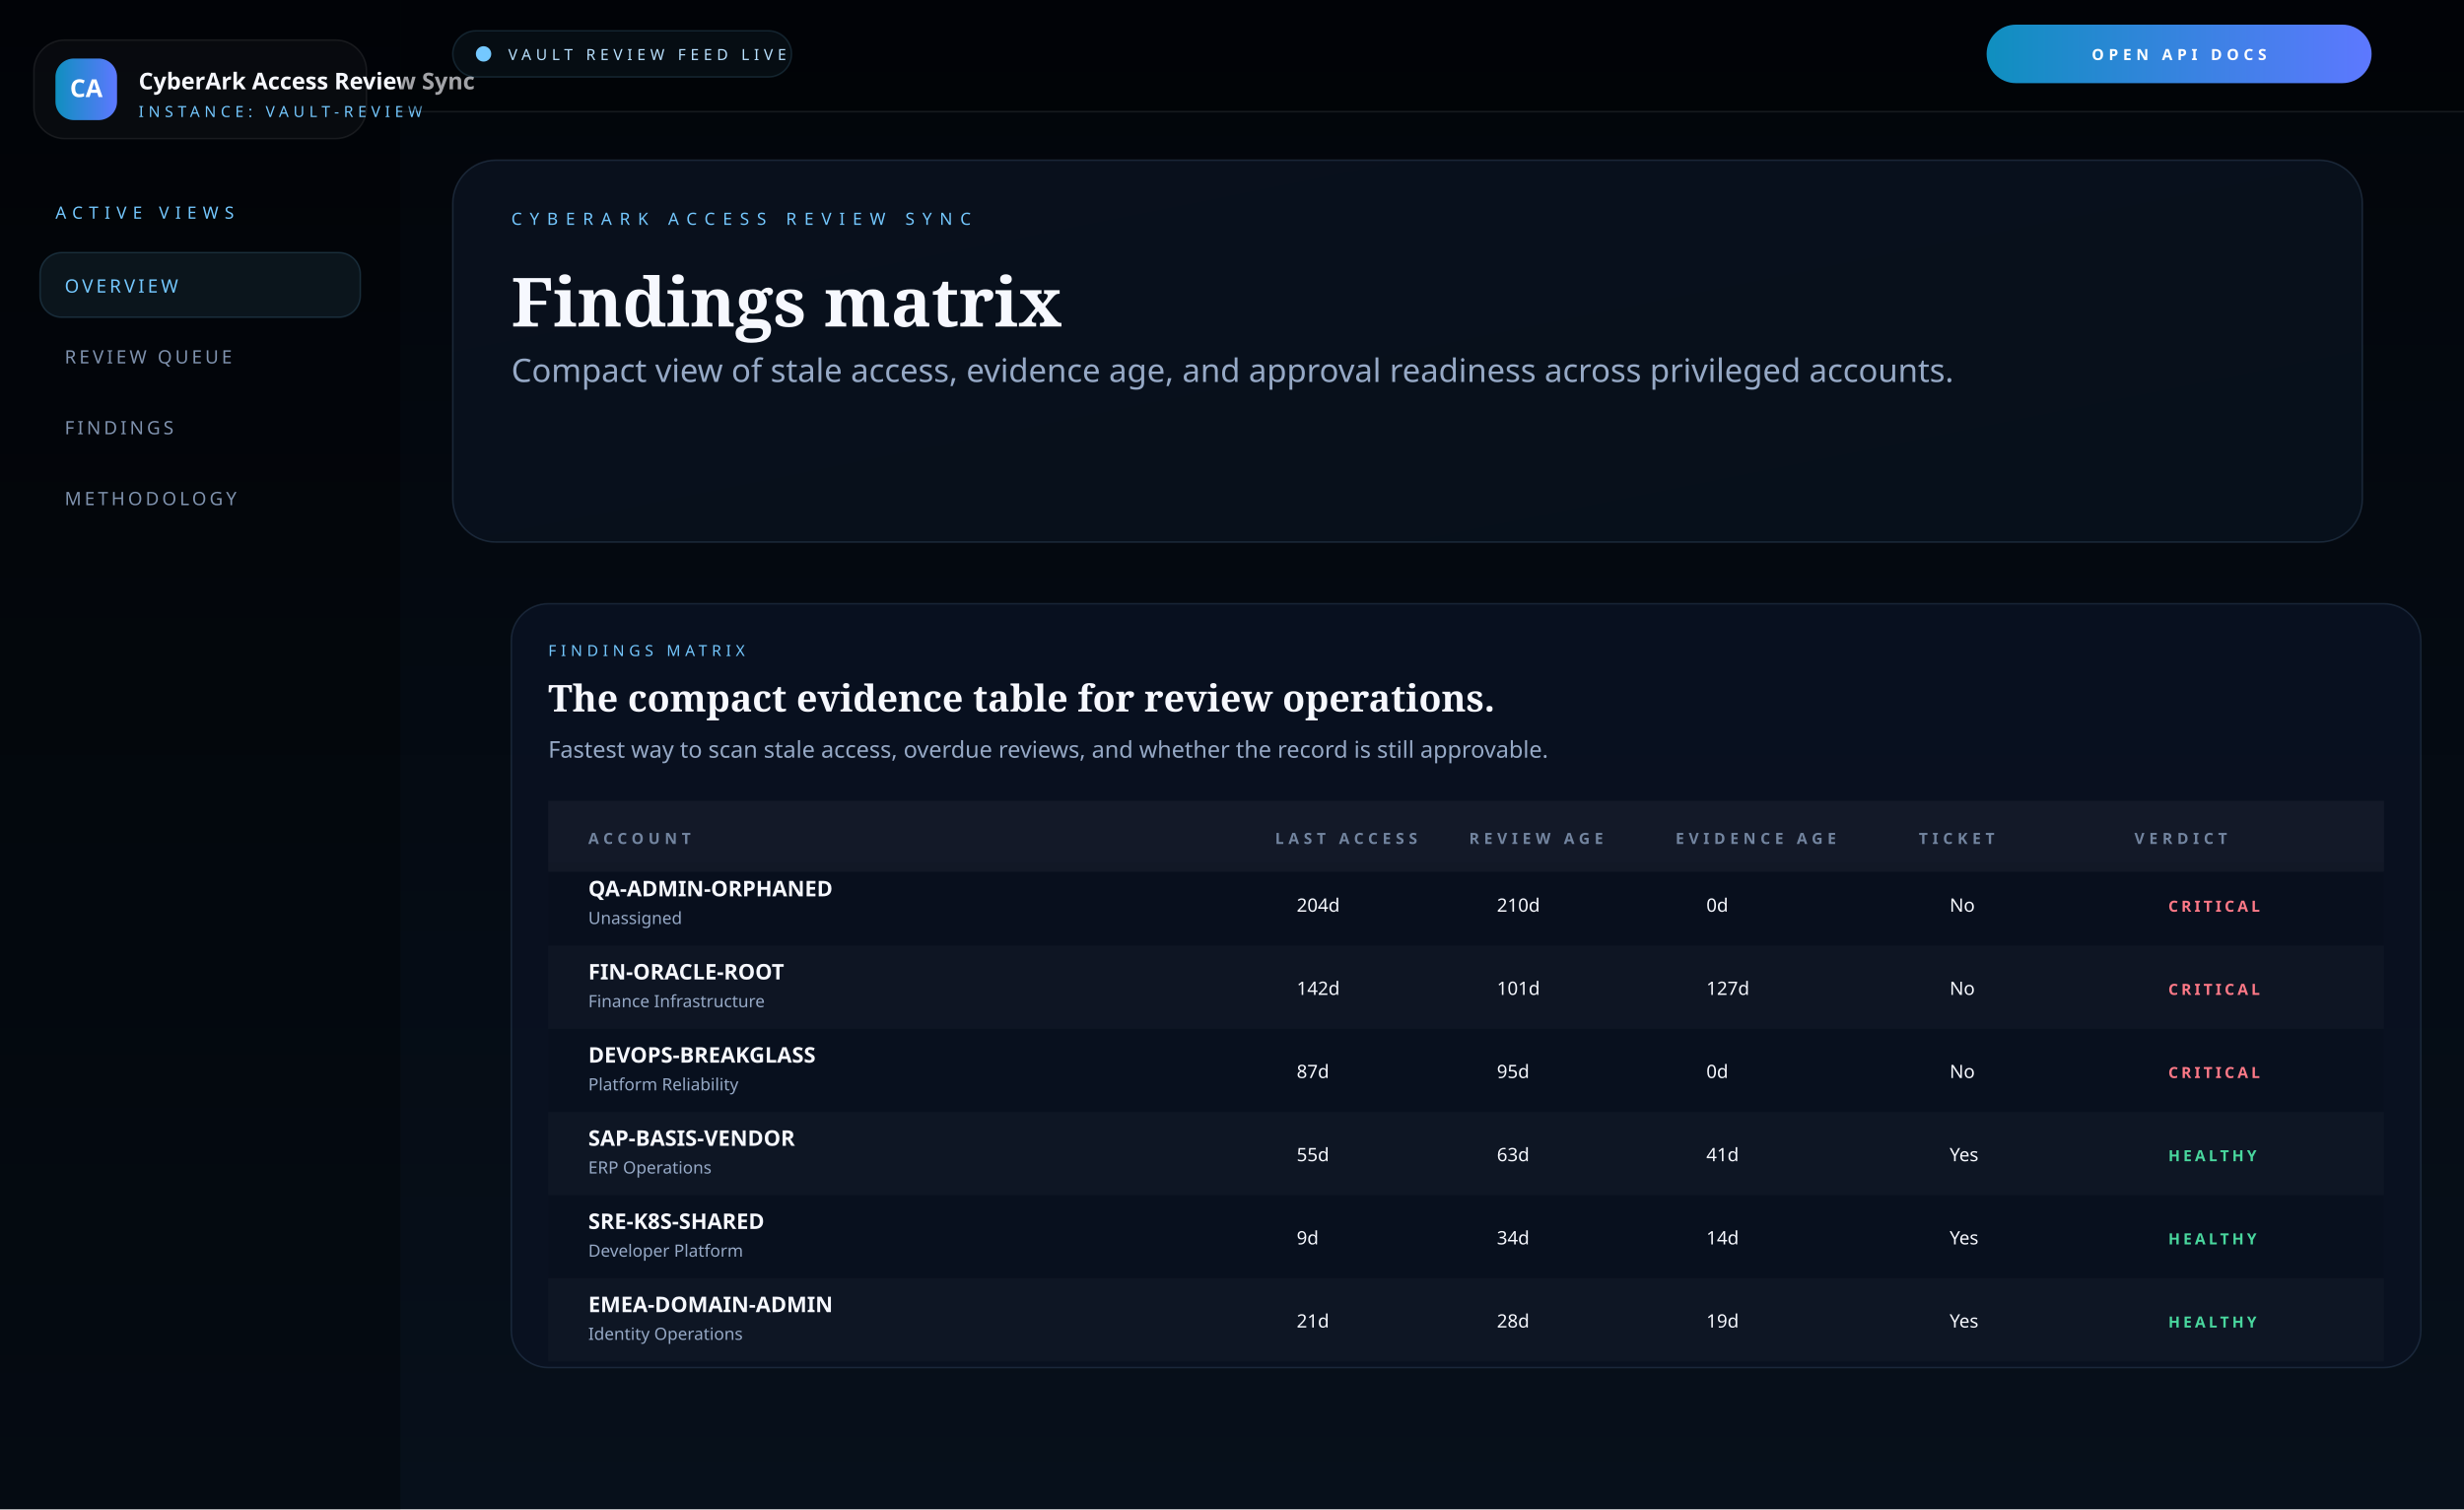
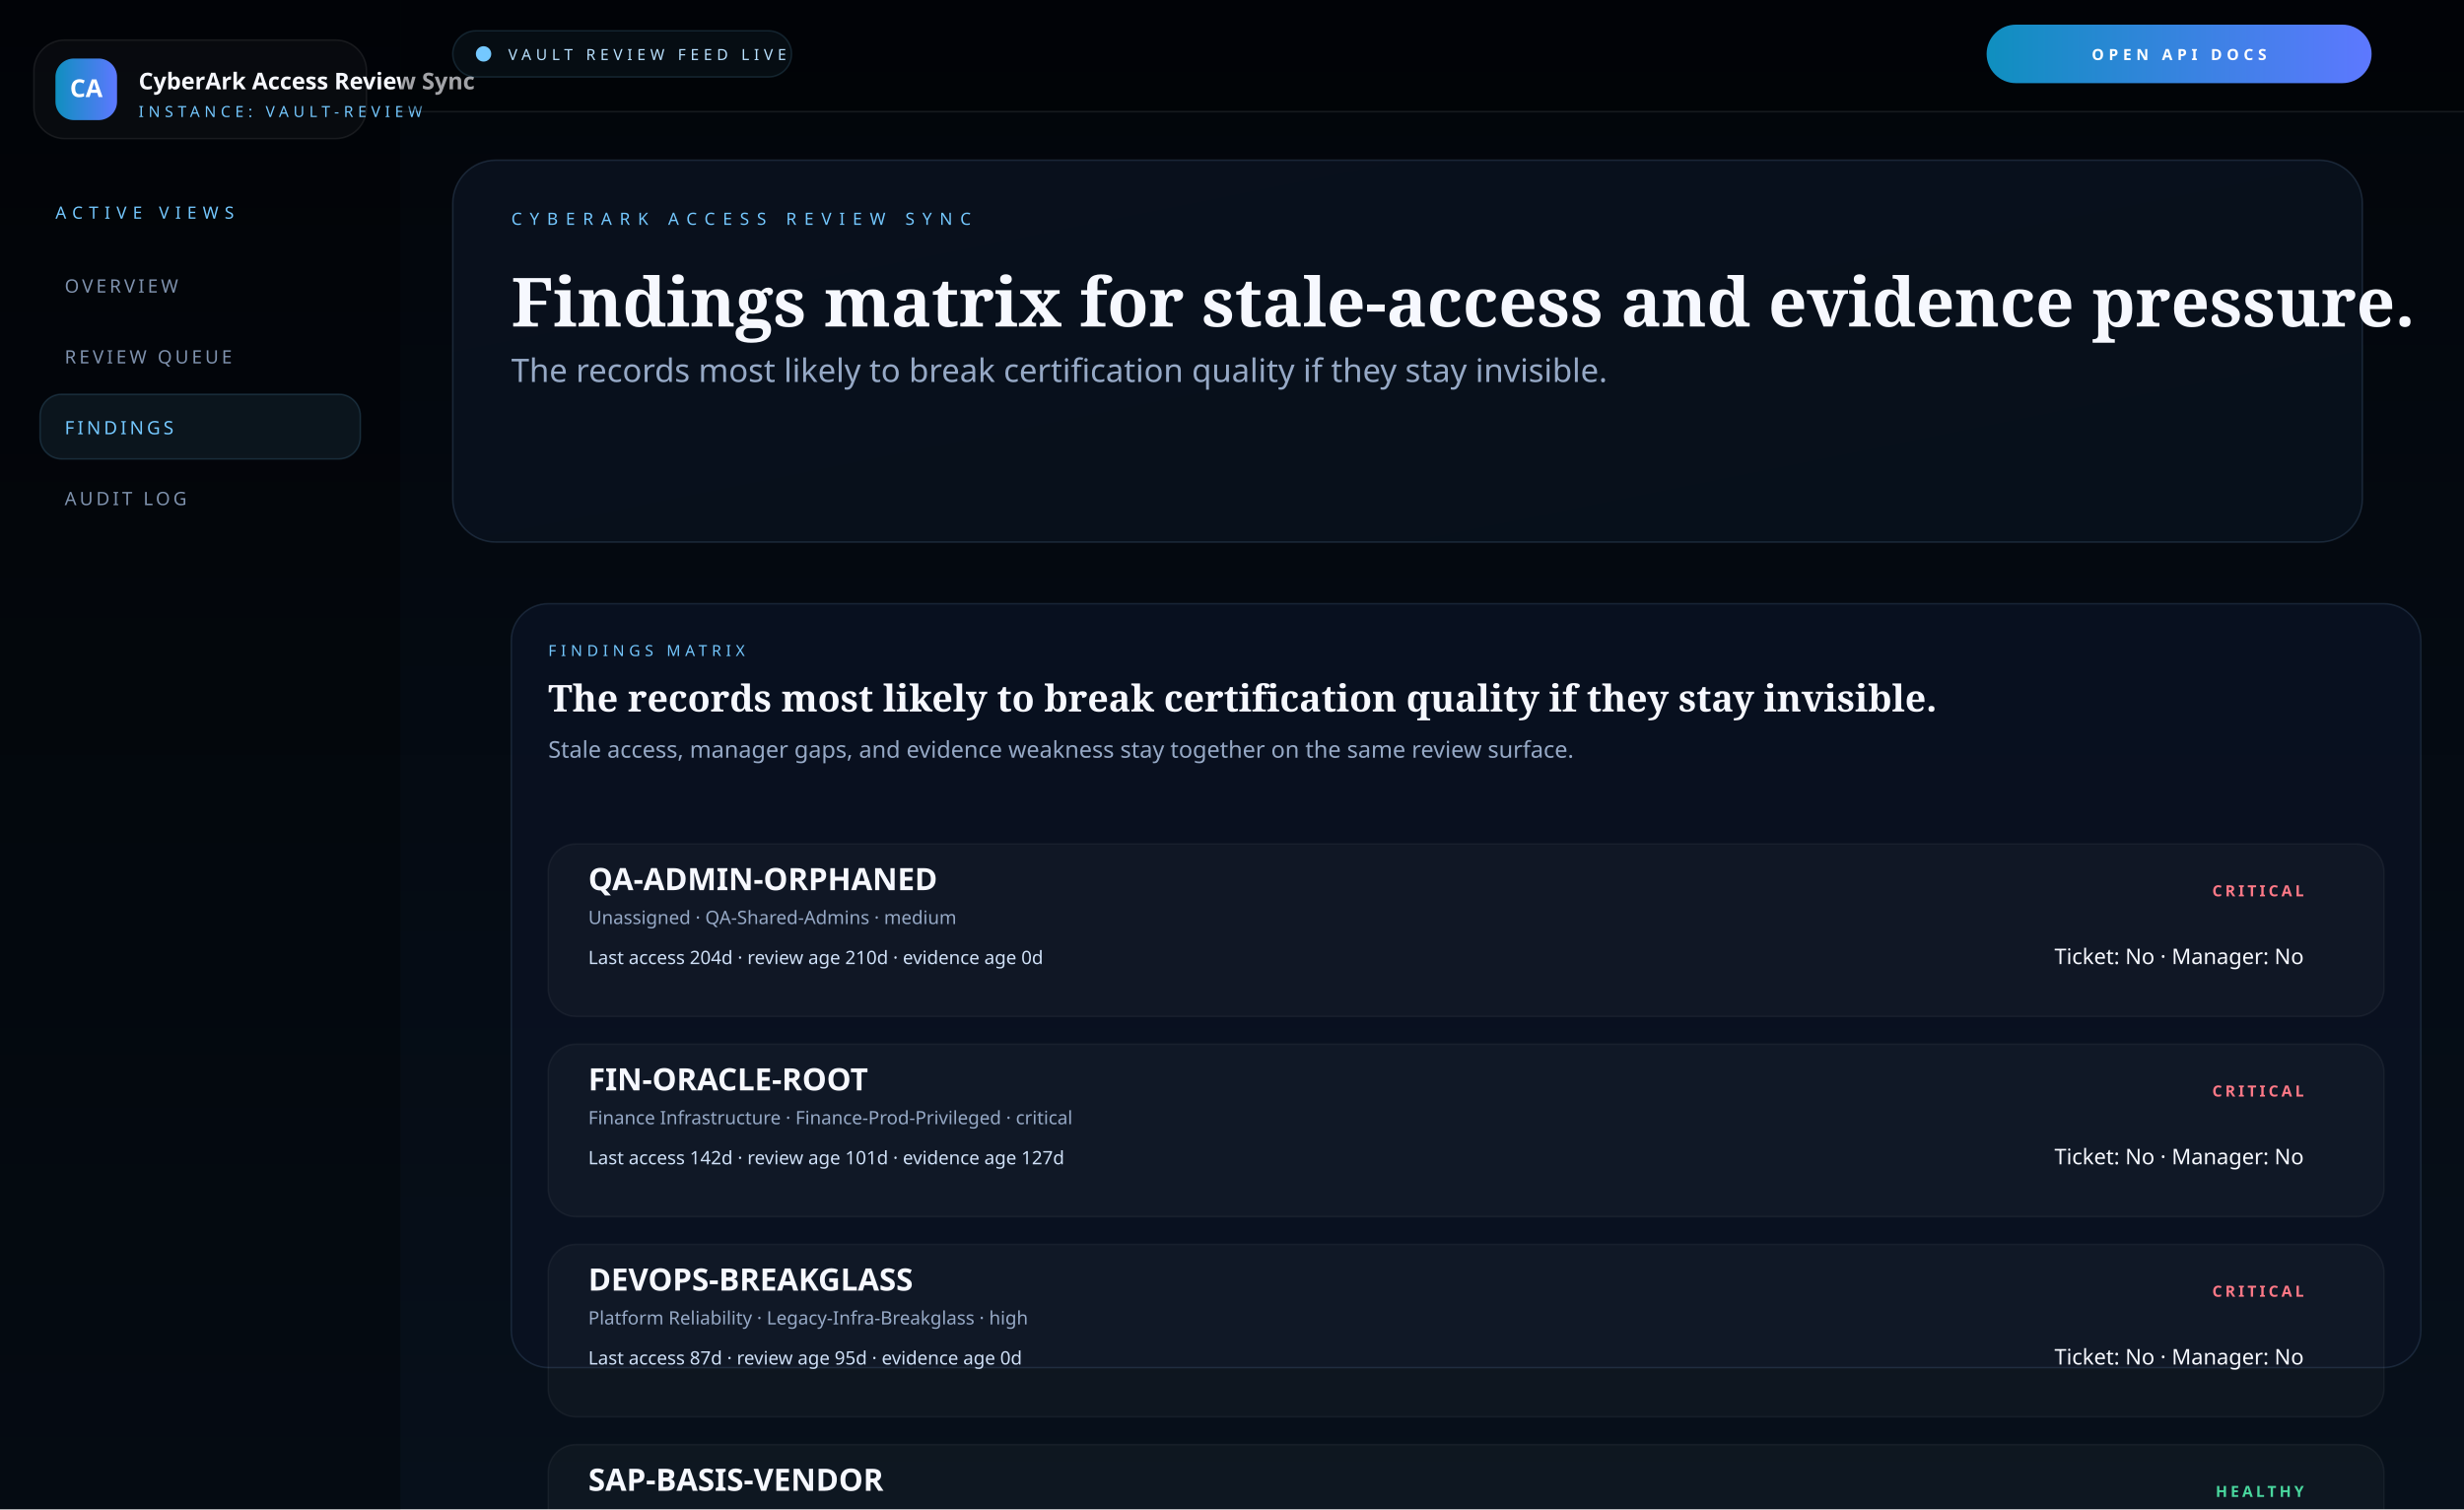
<svg xmlns="http://www.w3.org/2000/svg" width="1600" height="980" viewBox="0 0 1600 980">
  <defs>
    <linearGradient id="bg" x1="0" x2="0" y1="0" y2="1">
      <stop offset="0%" stop-color="#02050a" />
      <stop offset="100%" stop-color="#07101b" />
    </linearGradient>
    <linearGradient id="hero" x1="0" x2="1" y1="0" y2="1">
      <stop offset="0%" stop-color="#09101c" />
      <stop offset="100%" stop-color="#07101b" />
    </linearGradient>
    <linearGradient id="blue" x1="0" x2="1" y1="0" y2="0">
      <stop offset="0%" stop-color="#0f8fbf" />
      <stop offset="100%" stop-color="#5d78ff" />
    </linearGradient>
  </defs>
  <rect width="1600" height="980" fill="url(#bg)" />
  <rect x="0" y="0" width="260" height="980" fill="rgba(0,0,0,0.32)" />
  <rect x="22" y="26" width="216" height="64" rx="20" fill="rgba(255,255,255,0.03)" stroke="rgba(255,255,255,0.08)" />
  <rect x="36" y="38" width="40" height="40" rx="12" fill="url(#blue)" />
  <text x="56" y="63" text-anchor="middle" fill="#ffffff" font-size="16" font-family="Segoe UI" font-weight="700">CA</text>
  <text x="90" y="58" fill="#f6f8fe" font-size="15" font-family="Segoe UI" font-weight="700">CyberArk Access Review Sync</text>
  <text x="90" y="76" fill="#74c8ff" font-size="10" font-family="Segoe UI" letter-spacing="3">INSTANCE: VAULT-REVIEW</text>
  <text x="36" y="142" fill="#74c8ff" font-size="11" font-family="Segoe UI" letter-spacing="4">ACTIVE VIEWS</text>
-   <rect x="26" y="164" width="208" height="42" rx="14" fill="rgba(116,200,255,0.08)" stroke="rgba(116,200,255,0.16)" />
-   <text x="42" y="190" fill="#74c8ff" font-size="12" font-family="Segoe UI" letter-spacing="2">OVERVIEW</text>
+   <text x="42" y="190" fill="#7f92ae" font-size="12" font-family="Segoe UI" letter-spacing="2">OVERVIEW</text>
  <text x="42" y="236" fill="#7f92ae" font-size="12" font-family="Segoe UI" letter-spacing="2">REVIEW QUEUE</text>
-   <text x="42" y="282" fill="#7f92ae" font-size="12" font-family="Segoe UI" letter-spacing="2">FINDINGS</text>
-   <text x="42" y="328" fill="#7f92ae" font-size="12" font-family="Segoe UI" letter-spacing="2">METHODOLOGY</text>
+   <rect x="26" y="256" width="208" height="42" rx="14" fill="rgba(116,200,255,0.08)" stroke="rgba(116,200,255,0.16)" />
+   <text x="42" y="282" fill="#74c8ff" font-size="12" font-family="Segoe UI" letter-spacing="2">FINDINGS</text>
+   <text x="42" y="328" fill="#7f92ae" font-size="12" font-family="Segoe UI" letter-spacing="2">AUDIT LOG</text>
  <rect x="260" y="0" width="1340" height="72" fill="rgba(0,0,0,0.34)" />
  <rect x="260" y="72" width="1340" height="1" fill="rgba(255,255,255,0.08)" />
  <rect x="294" y="20" width="220" height="30" rx="15" fill="rgba(116,200,255,0.05)" stroke="rgba(116,200,255,0.14)" />
  <circle cx="314" cy="35" r="5" fill="#74c8ff" />
  <text x="330" y="39" fill="#b9e1ff" font-size="10" font-family="Segoe UI" letter-spacing="3">VAULT REVIEW FEED LIVE</text>
  <rect x="1290" y="16" width="250" height="38" rx="19" fill="url(#blue)" />
  <text x="1415" y="39" fill="#ffffff" text-anchor="middle" font-size="10" font-family="Segoe UI" font-weight="700" letter-spacing="3">OPEN API DOCS</text>
  <rect x="294" y="104" width="1240" height="248" rx="28" fill="url(#hero)" stroke="rgba(120,163,214,0.18)" />
  <text x="332" y="146" fill="#74c8ff" font-size="11" font-family="Segoe UI" letter-spacing="5">CYBERARK ACCESS REVIEW SYNC</text>
-   <text x="332" y="212" fill="#f6f8fe" font-size="44" font-family="Georgia" font-weight="700">Findings matrix</text>
-   <text x="332" y="248" fill="#96a9c6" font-size="21" font-family="Segoe UI">Compact view of stale access, evidence age, and approval readiness across privileged accounts.</text>
+   <text x="332" y="212" fill="#f6f8fe" font-size="44" font-family="Georgia" font-weight="700">Findings matrix for stale-access and evidence pressure.</text>
+   <text x="332" y="248" fill="#96a9c6" font-size="21" font-family="Segoe UI">The records most likely to break certification quality if they stay invisible.</text>
  <rect x="332" y="392" width="1240" height="496" rx="24" fill="rgba(10,18,33,0.88)" stroke="rgba(120,163,214,0.16)" />
  <text x="356" y="426" fill="#74c8ff" font-size="10" font-family="Segoe UI" letter-spacing="3">FINDINGS MATRIX</text>
-   <text x="356" y="462" fill="#f6f8fe" font-size="24" font-family="Georgia" font-weight="700">The compact evidence table for review operations.</text>
-   <text x="356" y="492" fill="#96a9c6" font-size="15" font-family="Segoe UI">Fastest way to scan stale access, overdue reviews, and whether the record is still approvable.</text>
-   <rect x="356" y="520" width="1192" height="46" fill="rgba(255,255,255,0.04)" />
-   <text x="382" y="548" fill="#7385a0" font-size="10" font-family="Segoe UI" font-weight="700" letter-spacing="3">ACCOUNT</text>
-   <text x="828" y="548" fill="#7385a0" font-size="10" font-family="Segoe UI" font-weight="700" letter-spacing="3">LAST ACCESS</text>
-   <text x="954" y="548" fill="#7385a0" font-size="10" font-family="Segoe UI" font-weight="700" letter-spacing="3">REVIEW AGE</text>
-   <text x="1088" y="548" fill="#7385a0" font-size="10" font-family="Segoe UI" font-weight="700" letter-spacing="3">EVIDENCE AGE</text>
-   <text x="1246" y="548" fill="#7385a0" font-size="10" font-family="Segoe UI" font-weight="700" letter-spacing="3">TICKET</text>
-   <text x="1386" y="548" fill="#7385a0" font-size="10" font-family="Segoe UI" font-weight="700" letter-spacing="3">VERDICT</text>
-   <rect x="356" y="560" width="1192" height="54" fill="rgba(0,0,0,0.06)" />
-   <text x="382" y="582" fill="#f6f8fe" font-size="14" font-family="Segoe UI" font-weight="700">QA-ADMIN-ORPHANED</text>
-   <text x="382" y="600" fill="#96a9c6" font-size="11" font-family="Segoe UI">Unassigned</text>
-   <text x="842" y="592" fill="#f6f8fe" font-size="12" font-family="Segoe UI">204d</text>
-   <text x="972" y="592" fill="#f6f8fe" font-size="12" font-family="Segoe UI">210d</text>
-   <text x="1108" y="592" fill="#f6f8fe" font-size="12" font-family="Segoe UI">0d</text>
-   <text x="1266" y="592" fill="#f6f8fe" font-size="12" font-family="Segoe UI">No</text>
-   <text x="1408" y="592" fill="#ff7987" font-size="10" font-family="Segoe UI" font-weight="700" letter-spacing="2">CRITICAL</text>
-   <rect x="356" y="614" width="1192" height="54" fill="rgba(255,255,255,0.02)" />
-   <text x="382" y="636" fill="#f6f8fe" font-size="14" font-family="Segoe UI" font-weight="700">FIN-ORACLE-ROOT</text>
-   <text x="382" y="654" fill="#96a9c6" font-size="11" font-family="Segoe UI">Finance Infrastructure</text>
-   <text x="842" y="646" fill="#f6f8fe" font-size="12" font-family="Segoe UI">142d</text>
-   <text x="972" y="646" fill="#f6f8fe" font-size="12" font-family="Segoe UI">101d</text>
-   <text x="1108" y="646" fill="#f6f8fe" font-size="12" font-family="Segoe UI">127d</text>
-   <text x="1266" y="646" fill="#f6f8fe" font-size="12" font-family="Segoe UI">No</text>
-   <text x="1408" y="646" fill="#ff7987" font-size="10" font-family="Segoe UI" font-weight="700" letter-spacing="2">CRITICAL</text>
-   <rect x="356" y="668" width="1192" height="54" fill="rgba(0,0,0,0.06)" />
-   <text x="382" y="690" fill="#f6f8fe" font-size="14" font-family="Segoe UI" font-weight="700">DEVOPS-BREAKGLASS</text>
-   <text x="382" y="708" fill="#96a9c6" font-size="11" font-family="Segoe UI">Platform Reliability</text>
-   <text x="842" y="700" fill="#f6f8fe" font-size="12" font-family="Segoe UI">87d</text>
-   <text x="972" y="700" fill="#f6f8fe" font-size="12" font-family="Segoe UI">95d</text>
-   <text x="1108" y="700" fill="#f6f8fe" font-size="12" font-family="Segoe UI">0d</text>
-   <text x="1266" y="700" fill="#f6f8fe" font-size="12" font-family="Segoe UI">No</text>
-   <text x="1408" y="700" fill="#ff7987" font-size="10" font-family="Segoe UI" font-weight="700" letter-spacing="2">CRITICAL</text>
-   <rect x="356" y="722" width="1192" height="54" fill="rgba(255,255,255,0.02)" />
-   <text x="382" y="744" fill="#f6f8fe" font-size="14" font-family="Segoe UI" font-weight="700">SAP-BASIS-VENDOR</text>
-   <text x="382" y="762" fill="#96a9c6" font-size="11" font-family="Segoe UI">ERP Operations</text>
-   <text x="842" y="754" fill="#f6f8fe" font-size="12" font-family="Segoe UI">55d</text>
-   <text x="972" y="754" fill="#f6f8fe" font-size="12" font-family="Segoe UI">63d</text>
-   <text x="1108" y="754" fill="#f6f8fe" font-size="12" font-family="Segoe UI">41d</text>
-   <text x="1266" y="754" fill="#f6f8fe" font-size="12" font-family="Segoe UI">Yes</text>
-   <text x="1408" y="754" fill="#49d79e" font-size="10" font-family="Segoe UI" font-weight="700" letter-spacing="2">HEALTHY</text>
-   <rect x="356" y="776" width="1192" height="54" fill="rgba(0,0,0,0.06)" />
-   <text x="382" y="798" fill="#f6f8fe" font-size="14" font-family="Segoe UI" font-weight="700">SRE-K8S-SHARED</text>
-   <text x="382" y="816" fill="#96a9c6" font-size="11" font-family="Segoe UI">Developer Platform</text>
-   <text x="842" y="808" fill="#f6f8fe" font-size="12" font-family="Segoe UI">9d</text>
-   <text x="972" y="808" fill="#f6f8fe" font-size="12" font-family="Segoe UI">34d</text>
-   <text x="1108" y="808" fill="#f6f8fe" font-size="12" font-family="Segoe UI">14d</text>
-   <text x="1266" y="808" fill="#f6f8fe" font-size="12" font-family="Segoe UI">Yes</text>
-   <text x="1408" y="808" fill="#49d79e" font-size="10" font-family="Segoe UI" font-weight="700" letter-spacing="2">HEALTHY</text>
-   <rect x="356" y="830" width="1192" height="54" fill="rgba(255,255,255,0.02)" />
-   <text x="382" y="852" fill="#f6f8fe" font-size="14" font-family="Segoe UI" font-weight="700">EMEA-DOMAIN-ADMIN</text>
-   <text x="382" y="870" fill="#96a9c6" font-size="11" font-family="Segoe UI">Identity Operations</text>
-   <text x="842" y="862" fill="#f6f8fe" font-size="12" font-family="Segoe UI">21d</text>
-   <text x="972" y="862" fill="#f6f8fe" font-size="12" font-family="Segoe UI">28d</text>
-   <text x="1108" y="862" fill="#f6f8fe" font-size="12" font-family="Segoe UI">19d</text>
-   <text x="1266" y="862" fill="#f6f8fe" font-size="12" font-family="Segoe UI">Yes</text>
-   <text x="1408" y="862" fill="#49d79e" font-size="10" font-family="Segoe UI" font-weight="700" letter-spacing="2">HEALTHY</text>
+   <text x="356" y="462" fill="#f6f8fe" font-size="24" font-family="Georgia" font-weight="700">The records most likely to break certification quality if they stay invisible.</text>
+   <text x="356" y="492" fill="#96a9c6" font-size="15" font-family="Segoe UI">Stale access, manager gaps, and evidence weakness stay together on the same review surface.</text>
+   <rect x="356" y="548" width="1192" height="112" rx="18" fill="rgba(255,255,255,0.03)" stroke="rgba(255,255,255,0.05)" />
+   <text x="382" y="578" fill="#f6f8fe" font-size="20" font-family="Segoe UI" font-weight="700">QA-ADMIN-ORPHANED</text>
+   <text x="382" y="600" fill="#96a9c6" font-size="12" font-family="Segoe UI">Unassigned · QA-Shared-Admins · medium</text>
+   <text x="382" y="626" fill="#cfe0f7" font-size="12" font-family="Segoe UI">Last access 204d · review age 210d · evidence age 0d</text>
+   <text x="1496" y="582" text-anchor="end" fill="#ff7987" font-size="10" font-family="Segoe UI" font-weight="700" letter-spacing="2">CRITICAL</text>
+   <text x="1496" y="626" text-anchor="end" fill="#f6f8fe" font-size="14" font-family="Segoe UI">Ticket: No · Manager: No</text>
+   <rect x="356" y="678" width="1192" height="112" rx="18" fill="rgba(255,255,255,0.03)" stroke="rgba(255,255,255,0.05)" />
+   <text x="382" y="708" fill="#f6f8fe" font-size="20" font-family="Segoe UI" font-weight="700">FIN-ORACLE-ROOT</text>
+   <text x="382" y="730" fill="#96a9c6" font-size="12" font-family="Segoe UI">Finance Infrastructure · Finance-Prod-Privileged · critical</text>
+   <text x="382" y="756" fill="#cfe0f7" font-size="12" font-family="Segoe UI">Last access 142d · review age 101d · evidence age 127d</text>
+   <text x="1496" y="712" text-anchor="end" fill="#ff7987" font-size="10" font-family="Segoe UI" font-weight="700" letter-spacing="2">CRITICAL</text>
+   <text x="1496" y="756" text-anchor="end" fill="#f6f8fe" font-size="14" font-family="Segoe UI">Ticket: No · Manager: No</text>
+   <rect x="356" y="808" width="1192" height="112" rx="18" fill="rgba(255,255,255,0.03)" stroke="rgba(255,255,255,0.05)" />
+   <text x="382" y="838" fill="#f6f8fe" font-size="20" font-family="Segoe UI" font-weight="700">DEVOPS-BREAKGLASS</text>
+   <text x="382" y="860" fill="#96a9c6" font-size="12" font-family="Segoe UI">Platform Reliability · Legacy-Infra-Breakglass · high</text>
+   <text x="382" y="886" fill="#cfe0f7" font-size="12" font-family="Segoe UI">Last access 87d · review age 95d · evidence age 0d</text>
+   <text x="1496" y="842" text-anchor="end" fill="#ff7987" font-size="10" font-family="Segoe UI" font-weight="700" letter-spacing="2">CRITICAL</text>
+   <text x="1496" y="886" text-anchor="end" fill="#f6f8fe" font-size="14" font-family="Segoe UI">Ticket: No · Manager: No</text>
+   <rect x="356" y="938" width="1192" height="112" rx="18" fill="rgba(255,255,255,0.03)" stroke="rgba(255,255,255,0.05)" />
+   <text x="382" y="968" fill="#f6f8fe" font-size="20" font-family="Segoe UI" font-weight="700">SAP-BASIS-VENDOR</text>
+   <text x="382" y="990" fill="#96a9c6" font-size="12" font-family="Segoe UI">ERP Operations · Vendor-Maintenance · medium</text>
+   <text x="382" y="1016" fill="#cfe0f7" font-size="12" font-family="Segoe UI">Last access 55d · review age 63d · evidence age 41d</text>
+   <text x="1496" y="972" text-anchor="end" fill="#49d79e" font-size="10" font-family="Segoe UI" font-weight="700" letter-spacing="2">HEALTHY</text>
+   <text x="1496" y="1016" text-anchor="end" fill="#f6f8fe" font-size="14" font-family="Segoe UI">Ticket: Yes · Manager: Yes</text>
</svg>
